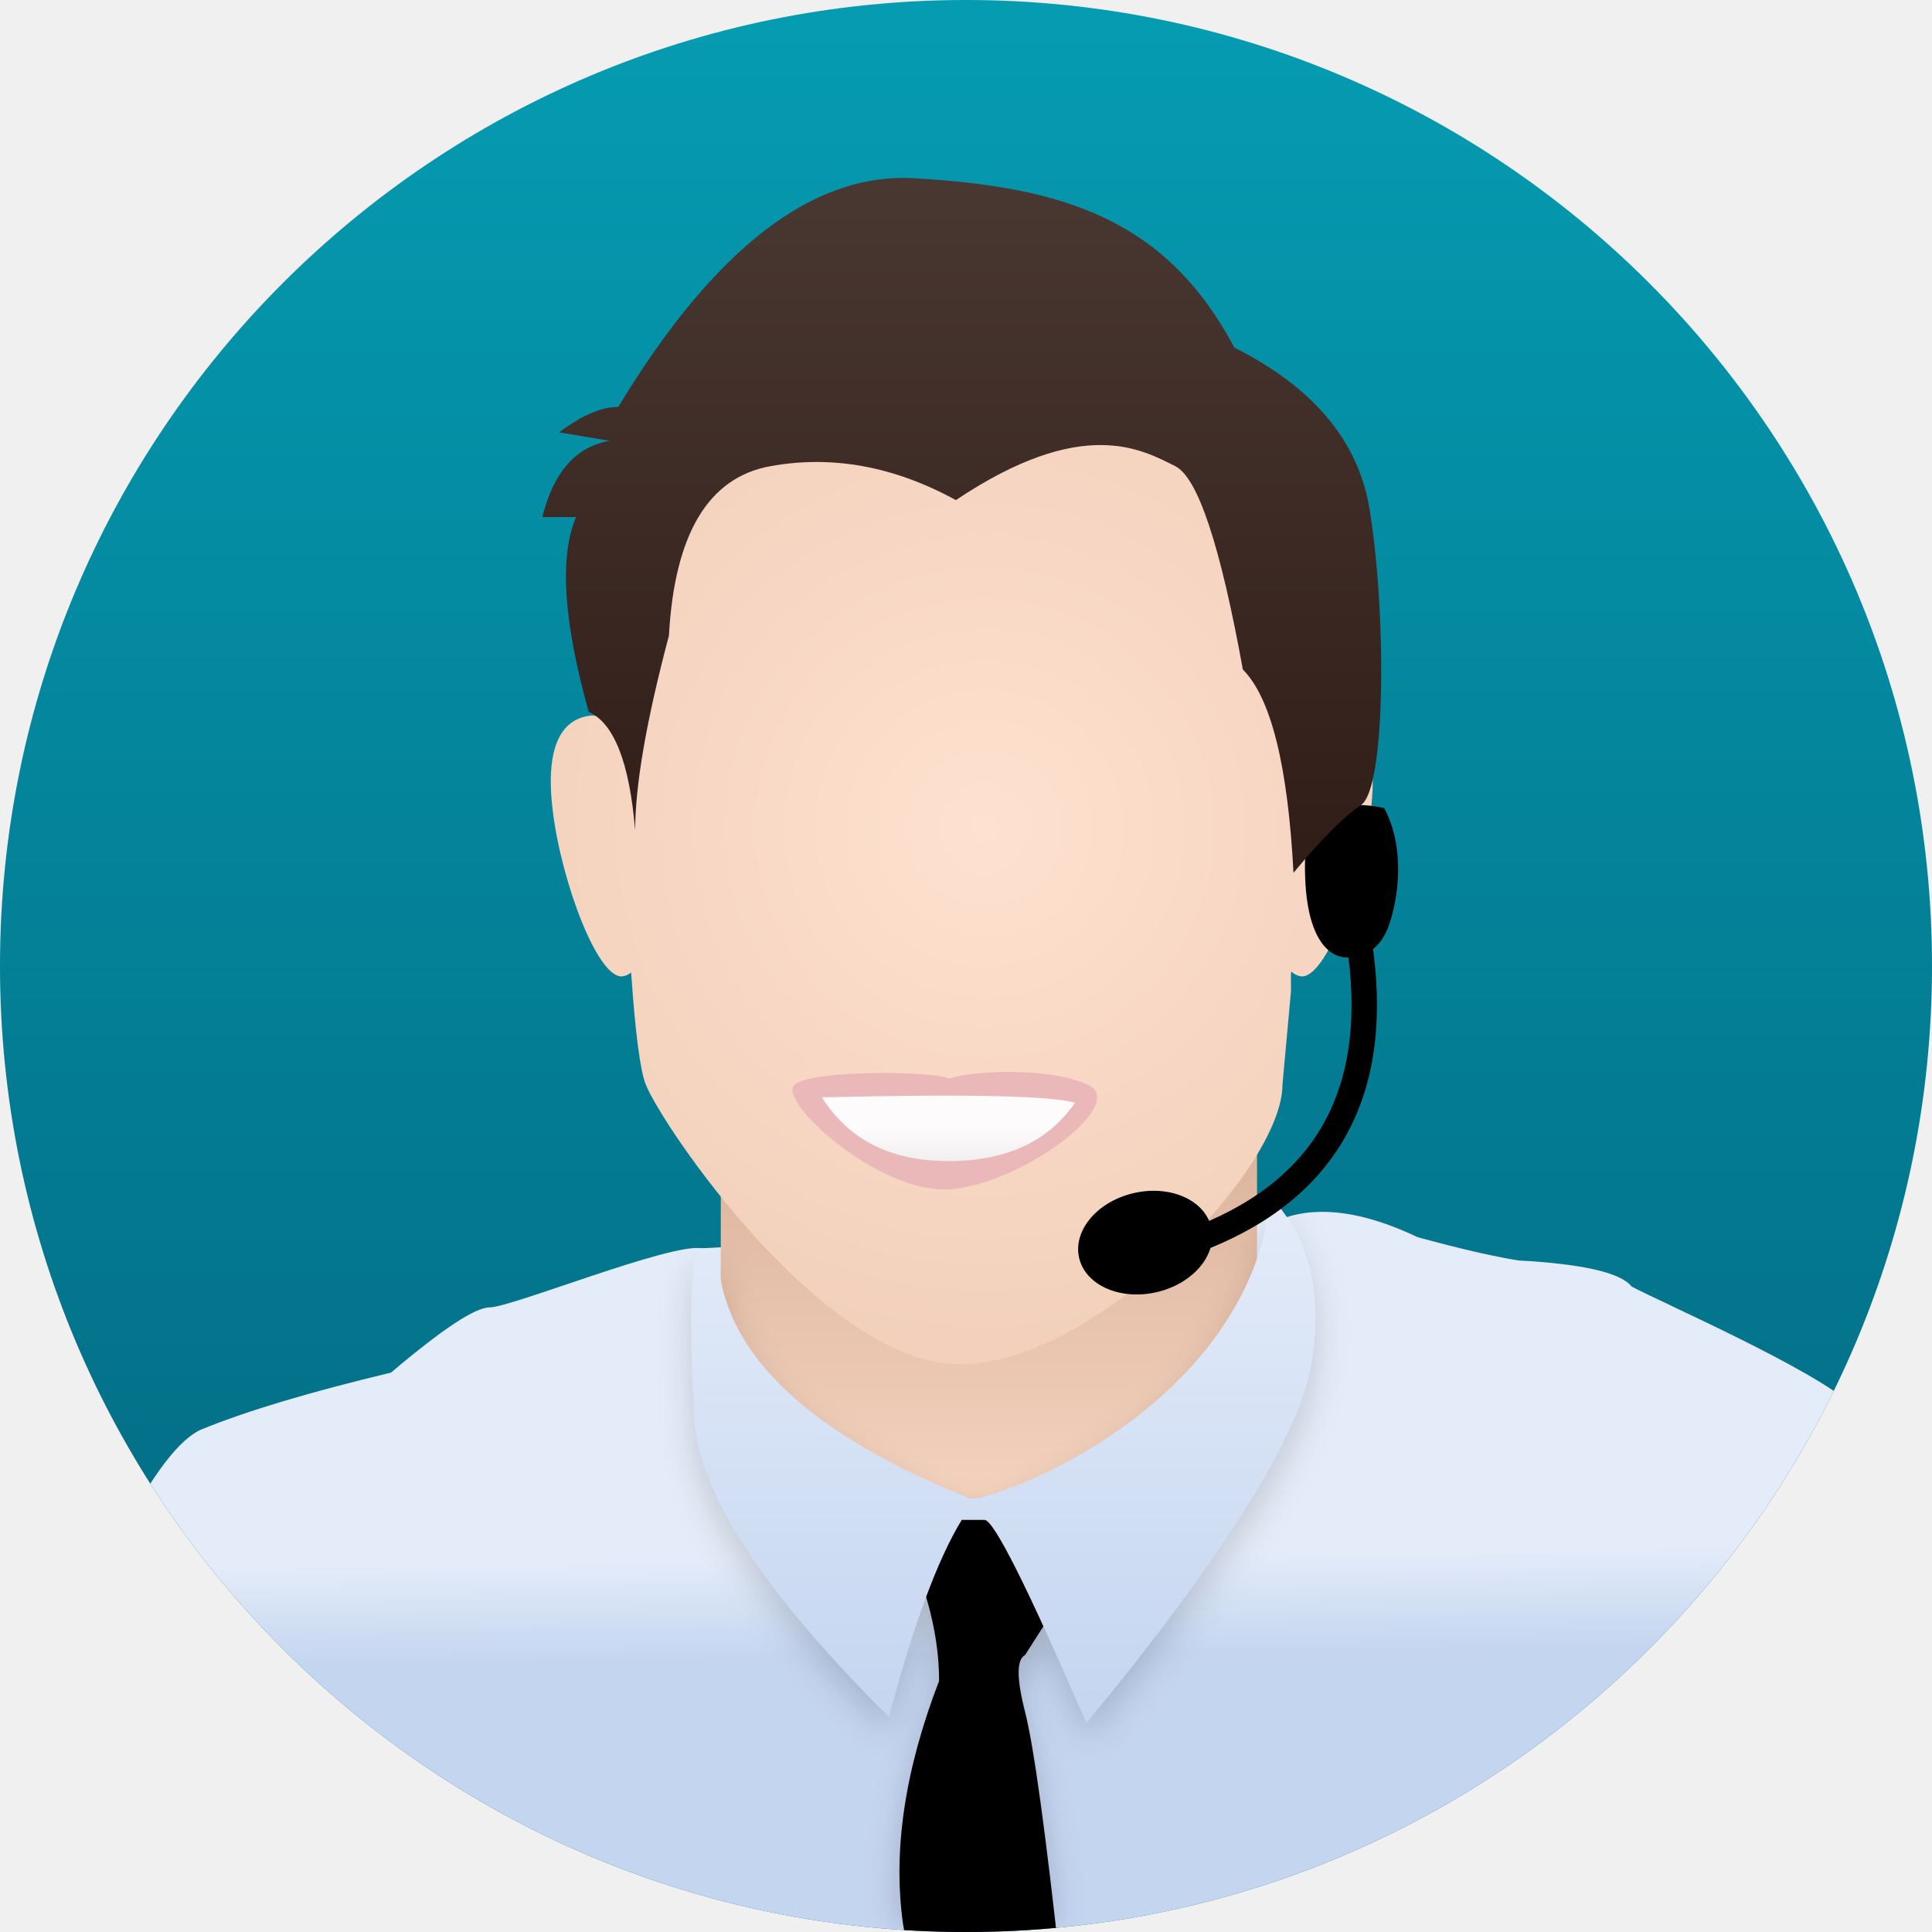
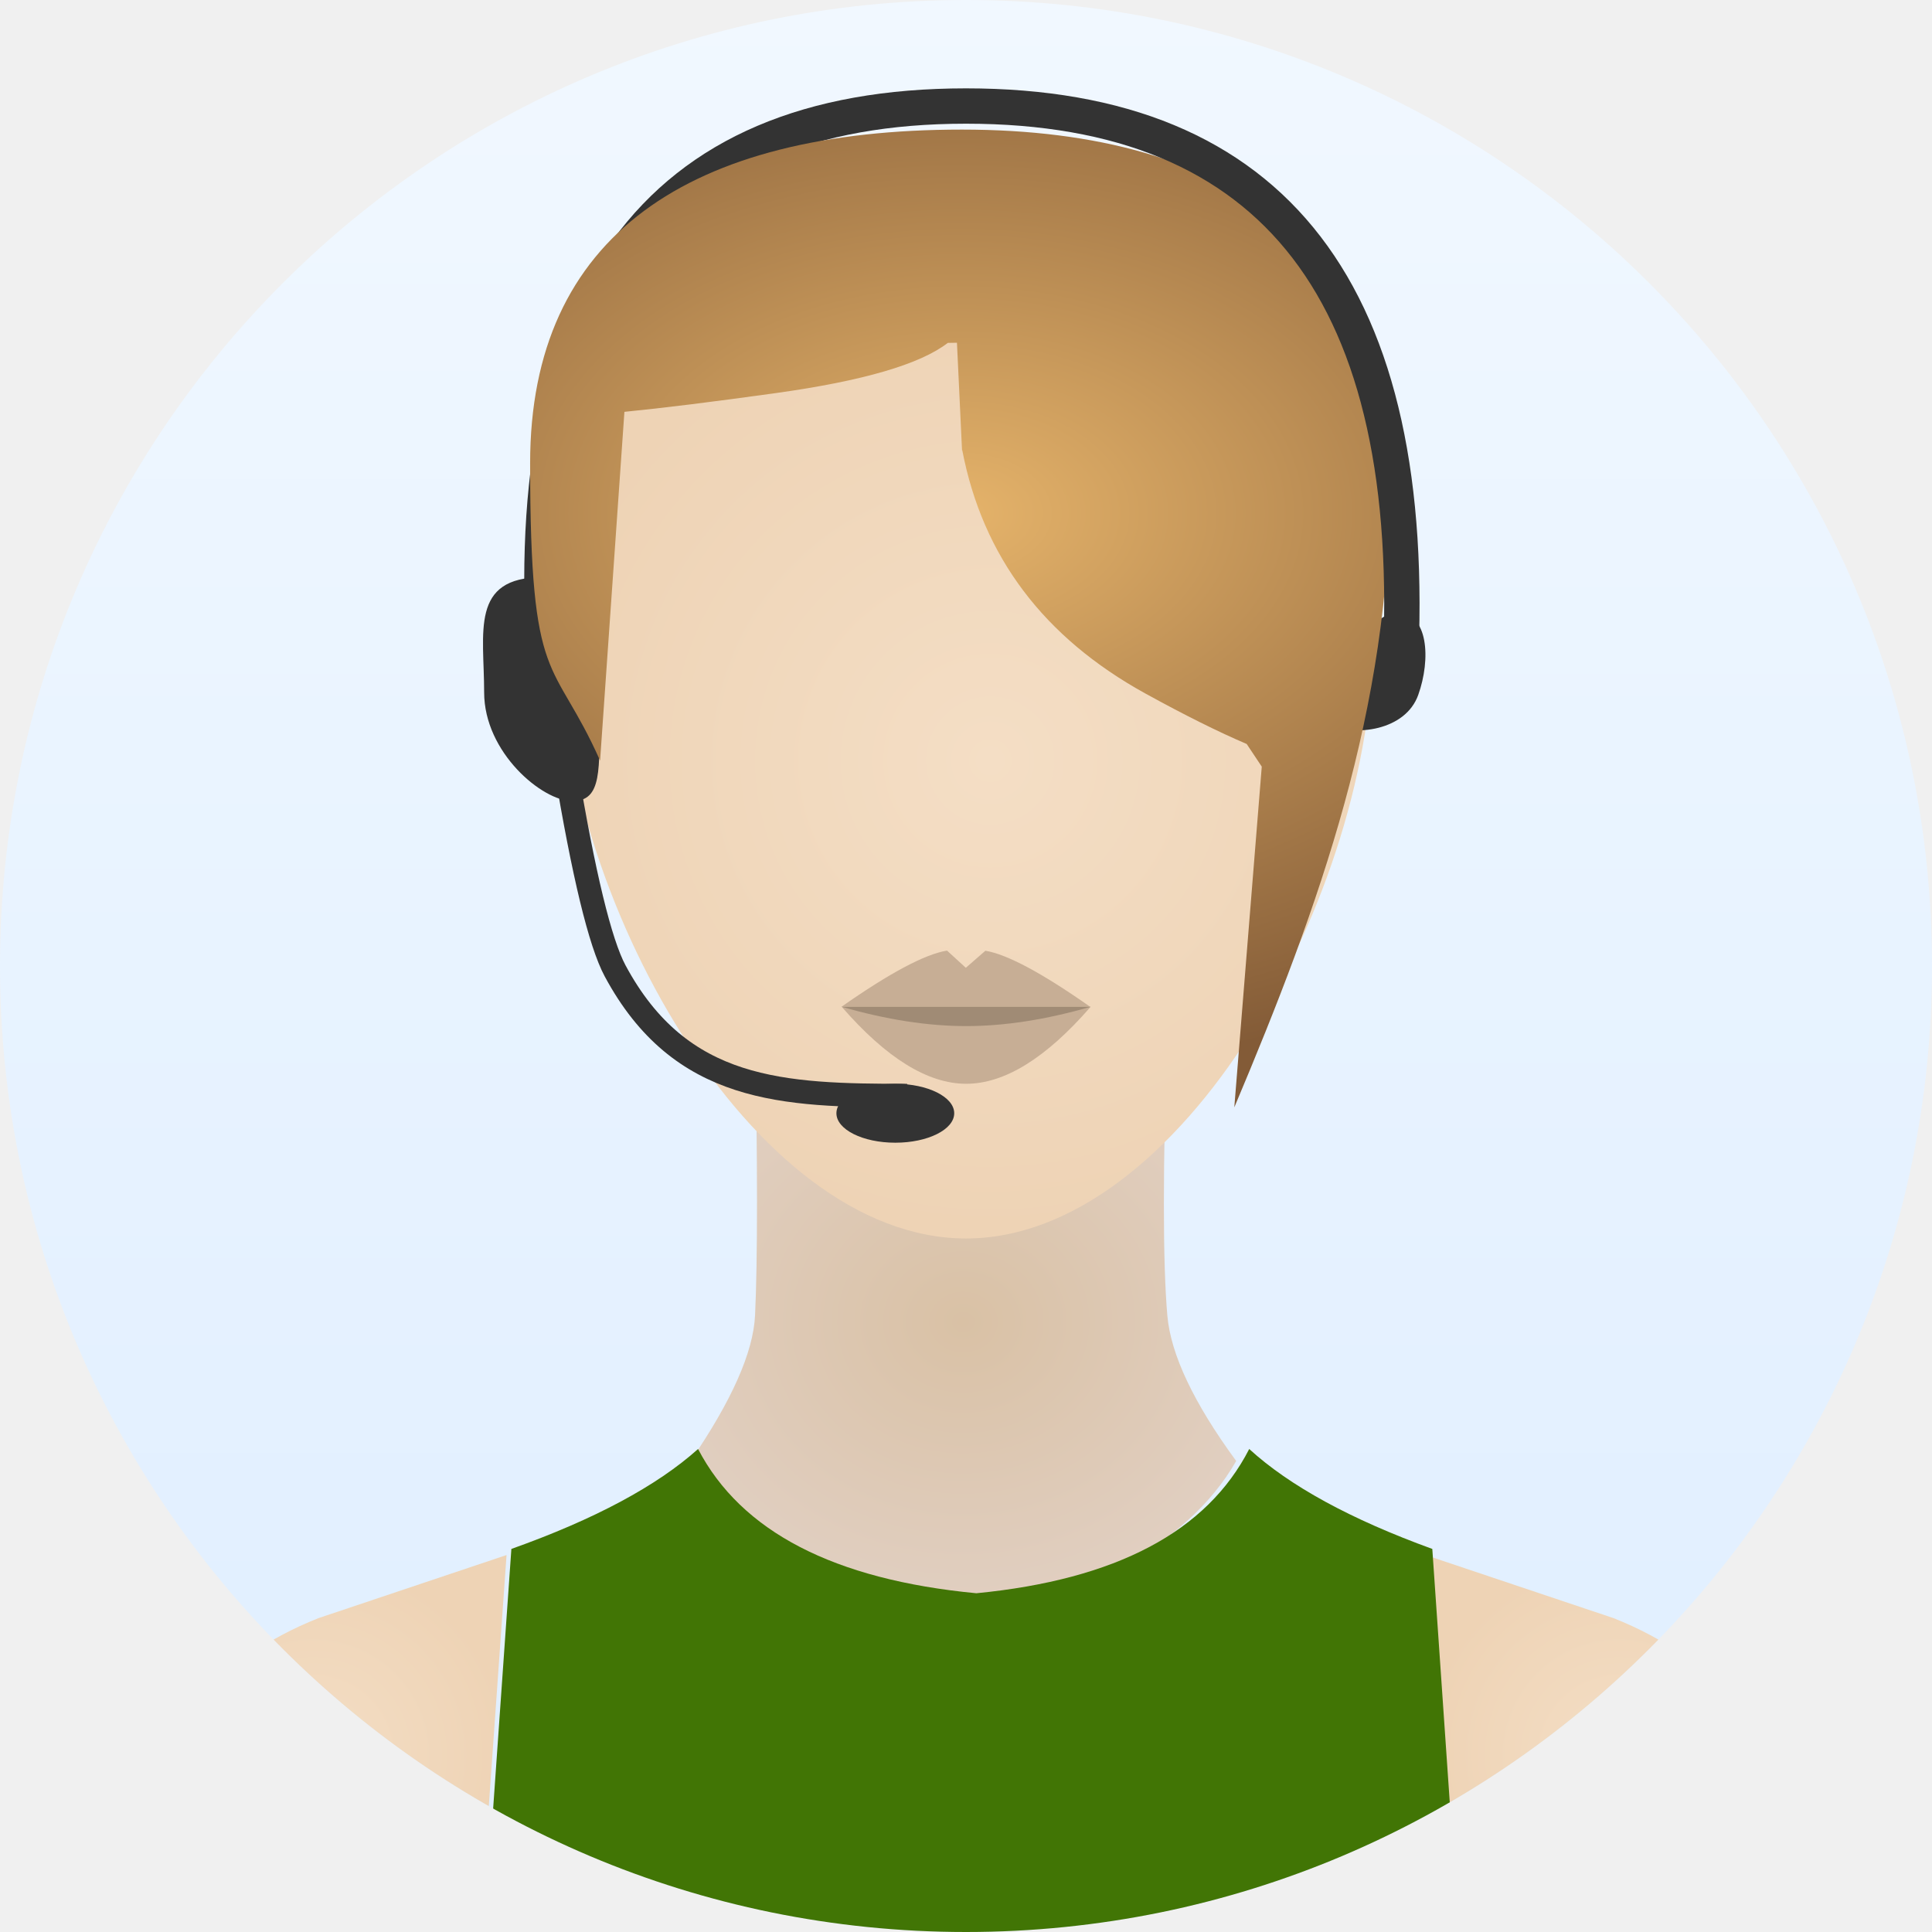
- <svg xmlns="http://www.w3.org/2000/svg" xmlns:xlink="http://www.w3.org/1999/xlink" width="228px" height="228px" viewBox="0 0 228 228" version="1.1">
+ <svg xmlns="http://www.w3.org/2000/svg" xmlns:xlink="http://www.w3.org/1999/xlink" width="164px" height="164px" viewBox="0 0 164 164" version="1.1">
  <defs>
    <linearGradient x1="50%" y1="0%" x2="50%" y2="100%" id="linearGradient-1">
-       <stop stop-color="#059CB2" offset="0%" />
-       <stop stop-color="#02637B" offset="100%" />
+       <stop stop-color="#F1F8FF" offset="0%" />
+       <stop stop-color="#DFEEFF" offset="100%" />
    </linearGradient>
-     <circle id="path-2" cx="114" cy="114" r="114" />
-     <linearGradient x1="50%" y1="41.357%" x2="50.518%" y2="57.154%" id="linearGradient-4">
-       <stop stop-color="#E4ECF9" offset="0%" />
-       <stop stop-color="#E4ECF9" offset="17.252%" />
-       <stop stop-color="#C4D5F0" offset="100%" />
-     </linearGradient>
-     <linearGradient x1="50%" y1="0%" x2="50%" y2="100%" id="linearGradient-5">
-       <stop stop-color="#D9B098" offset="0%" />
-       <stop stop-color="#F5D4C0" offset="100%" />
-     </linearGradient>
-     <path d="M111.688,165.571 C113.112,169.692 113.824,173.627 113.824,177.376 C109.781,187.859 108.36,197.4 109.562,206 L110.437,211.235 L128.145,211.235 C126.377,195.066 124.986,185.001 123.973,181.04 C122.959,177.079 122.959,174.835 123.973,174.309 L126.74,169.973 L123.099,157.076 L113.824,157.076 L111.688,165.571 Z" id="path-6" />
-     <filter x="-36.8%" y="-9.2%" width="173.7%" height="125.8%" filterUnits="objectBoundingBox" id="filter-7">
-       <feOffset dx="0" dy="2" in="SourceAlpha" result="shadowOffsetOuter1" />
-       <feGaussianBlur stdDeviation="2" in="shadowOffsetOuter1" result="shadowBlurOuter1" />
-       <feColorMatrix values="0 0 0 0 0   0 0 0 0 0   0 0 0 0 0  0 0 0 0.185 0" type="matrix" in="shadowBlurOuter1" />
-     </filter>
-     <linearGradient x1="50%" y1="0%" x2="50%" y2="100%" id="linearGradient-8">
-       <stop stop-color="#E4ECF9" offset="0%" />
-       <stop stop-color="#C4D5F0" offset="100%" />
-     </linearGradient>
-     <path d="M87.702,126.315 C87.732,138.081 97.671,147.925 117.519,155.849 C120.39,156.083 146.411,146.649 152.132,125 L152.849,120.156 C157.568,125.038 159.194,131.707 157.728,140.163 C156.262,148.619 147.42,162.683 131.203,182.355 C124.291,166.361 120.282,158.364 119.177,158.364 L116.5,158.364 C113.63,163.056 110.769,170.808 107.916,181.619 C93.231,167.079 85.573,155.389 84.94,146.55 C84.244,133.507 84.53,126.762 85.799,126.315 L87.702,126.315 Z" id="path-9" />
-     <filter x="-9.5%" y="-8.0%" width="119.0%" height="122.5%" filterUnits="objectBoundingBox" id="filter-10">
-       <feOffset dx="0" dy="2" in="SourceAlpha" result="shadowOffsetOuter1" />
-       <feGaussianBlur stdDeviation="2" in="shadowOffsetOuter1" result="shadowBlurOuter1" />
-       <feColorMatrix values="0 0 0 0 0   0 0 0 0 0   0 0 0 0 0  0 0 0 0.149 0" type="matrix" in="shadowBlurOuter1" />
-     </filter>
-     <radialGradient cx="52.791%" cy="43.98%" fx="52.791%" fy="43.98%" r="116.495%" gradientTransform="translate(0.527908,0.439799),scale(1,0.858407),rotate(90),translate(-0.527908,-0.439799)" id="radialGradient-11">
-       <stop stop-color="#FEE1CF" offset="0%" />
-       <stop stop-color="#E8C2AB" offset="100%" />
+     <circle id="path-2" cx="82" cy="82" r="82" />
+     <radialGradient cx="50%" cy="51.076%" fx="50%" fy="51.076%" r="51.948%" gradientTransform="translate(0.5,0.510759),scale(1,0.941796),rotate(90),scale(1,1.125132),translate(-0.5,-0.510759)" id="radialGradient-4">
+       <stop stop-color="#D9C1A5" offset="0%" />
+       <stop stop-color="#E1CFC1" offset="100%" />
    </radialGradient>
-     <linearGradient x1="56.007%" y1="0%" x2="56.007%" y2="100%" id="linearGradient-12">
-       <stop stop-color="#493732" offset="0%" />
-       <stop stop-color="#301D18" offset="100%" />
-     </linearGradient>
-     <linearGradient x1="50%" y1="50%" x2="50%" y2="100%" id="linearGradient-13">
-       <stop stop-color="#FDFBFB" offset="0%" />
-       <stop stop-color="#F1EFEF" offset="100%" />
-     </linearGradient>
-     <path d="M100,108.5 C117.125,108.09 127.077,108.303 129.856,109.142 C126.708,113.729 121.732,116.023 114.928,116.023 C108.124,116.023 103.148,113.516 100,108.5 Z" id="path-14" />
+     <radialGradient cx="52.971%" cy="50%" fx="52.971%" fy="50%" r="57.574%" gradientTransform="translate(0.52971,0.5),scale(1,0.852778),rotate(-90),translate(-0.52971,-0.5)" id="radialGradient-5">
+       <stop stop-color="#F4DEC5" offset="0%" />
+       <stop stop-color="#EED3B5" offset="100%" />
+     </radialGradient>
+     <radialGradient cx="50%" cy="39.211%" fx="50%" fy="39.211%" r="65.541%" gradientTransform="translate(0.5,0.392105),scale(1,0.879518),rotate(-90),scale(1,1.507309),translate(-0.5,-0.392105)" id="radialGradient-6">
+       <stop stop-color="#E5B36A" offset="0%" />
+       <stop stop-color="#835B37" offset="100%" />
+     </radialGradient>
+     <radialGradient cx="52.971%" cy="50%" fx="52.971%" fy="50%" r="53.849%" gradientTransform="translate(0.52971,0.5),scale(1,0.911765),rotate(-90),translate(-0.52971,-0.5)" id="radialGradient-7">
+       <stop stop-color="#F4DEC5" offset="0%" />
+       <stop stop-color="#EED3B5" offset="100%" />
+     </radialGradient>
+     <path d="M41.876,12.245 C53.735,11.09 61.456,7.008 65.041,1.13686838e-13 C68.475,3.139 73.655,5.967 80.583,8.483 L82.946,42.783 L42.279,42.783 L-7.10542736e-14,42.783 L2.409,8.483 C9.473,5.967 14.755,3.139 18.256,1.13686838e-13 C21.911,7.008 29.784,11.09 41.876,12.245 Z" id="path-8" />
  </defs>
-   <g id="Business-Travel" stroke="none" stroke-width="1" fill="none" fill-rule="evenodd">
-     <g id="Artboard">
-       <g id="Agent">
+   <g id="Marketing-Website-V0.9" stroke="none" stroke-width="1" fill="none" fill-rule="evenodd">
+     <g id="Desktop-2560-TMC" transform="translate(-771, -1035)">
+       <g id="Agent" transform="translate(771, 1035)">
        <mask id="mask-3" fill="white">
          <use xlink:href="#path-2" />
        </mask>
        <use id="Mask" fill="url(#linearGradient-1)" xlink:href="#path-2" />
        <g mask="url(#mask-3)">
-           <g transform="translate(-3, 21)">
-             <path d="M0.5,206 L2.287,201.451 L3.99,192.007 C13.927,164.599 21.553,149.814 26.869,147.651 C32.185,145.488 39.611,143.265 49.147,140.984 C55.191,135.856 59.066,133.292 60.772,133.292 C63.332,133.292 82.13,125.667 85.799,126.315 L154.5,122.751 C158.754,121.267 164.016,122.017 170.287,125 C175.124,126.326 179.084,127.242 182.166,127.749 C189.789,128.159 194.252,129.186 195.553,130.828 C198.886,132.625 217.037,140.539 221.751,144.942 L221.751,213.174 L0.5,214 L0.5,206 Z" id="Shirt" stroke="none" fill="url(#linearGradient-4)" fill-rule="evenodd" />
-             <path d="M88.063,118 L88.063,139.017 C96.629,152.397 106.26,159.087 116.954,159.087 C127.649,159.087 139.113,151.011 151.345,134.857 L151.345,107.5 L88.063,110.052 L88.063,118 Z" id="Neck" stroke="none" fill="url(#linearGradient-5)" fill-rule="evenodd" />
-             <g id="Tie" stroke="none" fill="none">
-               <use fill="black" fill-opacity="1" filter="url(#filter-7)" xlink:href="#path-6" />
-               <use fill="#000000" fill-rule="evenodd" xlink:href="#path-6" />
+           <g transform="translate(12, 9)">
+             <g id="Group-14" stroke="none" stroke-width="1" fill="none" fill-rule="evenodd" transform="translate(35, 15)">
+               <g id="Face-&amp;-Neck">
+                 <path d="M17.093,63.101 L52.093,63.101 C51.7,75.05 51.7,83.245 52.093,87.686 C52.385,90.987 54.332,95.097 57.935,100.015 C53.782,107.354 43.923,112.282 35,112.282 C26.077,112.282 15.523,107.354 11.616,100.015 C15.118,94.902 16.944,90.785 17.093,87.664 C17.314,83.034 17.314,74.846 17.093,63.101 Z" id="Neck" fill="url(#radialGradient-4)" />
+                 <path d="M35,81.13 C53.195,81.13 69.593,52.076 69.593,29.673 C69.593,7.269 54.006,-0.026 35,6.75215824e-05 C15.994,0.026 0.407,7.269 0.407,29.673 C0.407,52.076 16.805,81.13 35,81.13 Z" id="Face" fill="url(#radialGradient-5)" />
+               </g>
+               <g id="Mouth" transform="translate(24.4186, 56.5452)">
+                 <path d="M0.031,4.917 L10.581,4.917 L21.163,4.917 C17.376,9.275 13.854,11.453 10.597,11.453 C7.34,11.453 3.818,9.275 0.031,4.917 Z" id="Path-2" fill="#C7AE95" />
+                 <path d="M0,0.148 L10.55,0.148 L21.131,0.148 C17.042,3.019 14.074,4.607 12.227,4.913 L10.566,3.465 L8.972,4.924 C7.112,4.628 4.122,3.036 0,0.148 Z" id="Path-2-Copy" fill="#C7AE95" transform="translate(10.56571, 2.535794) scale(1, -1) translate(-10.56571, -2.535794) " />
+                 <path d="M0.031,4.917 L10.581,4.917 L21.163,4.917 C17.376,6.01 13.854,6.556 10.597,6.556 C7.34,6.556 3.818,6.01 0.031,4.917 Z" id="Path-2" fill="#A08B75" />
+               </g>
            </g>
-             <g id="Shirt-Collar" stroke="none" fill="none">
-               <use fill="black" fill-opacity="1" filter="url(#filter-10)" xlink:href="#path-9" />
-               <use fill="url(#linearGradient-8)" fill-rule="evenodd" xlink:href="#path-9" />
+             <ellipse id="Oval" stroke="none" fill="#333333" fill-rule="evenodd" cx="64" cy="85.5" rx="5" ry="2.5" />
+             <path d="M36.584,59 C39.136,59 38.881,56.356 38.881,51.252 C38.881,46.149 40.201,40 34.042,40 C27.882,40 29.097,44.669 29.097,49.772 C29.097,54.876 34.033,59 36.584,59 Z" id="Oval" stroke="none" fill="#333333" fill-rule="evenodd" />
+             <path d="M100.598,52.506 C103.062,53.559 107.303,53.02 108.388,49.991 C109.474,46.963 109.255,43 106.582,43 C103.909,43 98.134,51.454 100.598,52.506 Z" id="Oval-Copy-2" stroke="none" fill="#333333" fill-rule="evenodd" />
+             <path d="M36,56 C37.535,65.237 38.941,71.042 40.217,73.416 C45.763,83.732 54.444,84 65,84" id="Path-11" stroke="#333333" stroke-width="2" fill="none" />
+             <path d="M34.382,49 C31.655,16.333 43.527,4.28548979e-15 70,0" id="Path-10" stroke="#333333" stroke-width="3" fill="none" />
+             <path d="M69.663,29.225 L69.232,20.093 L68.455,20.107 C66.112,21.918 61.254,23.337 53.882,24.364 C48.519,25.111 44.226,25.643 41.004,25.959 L38.939,55.565 C34.946,46.603 33,49.654 33,30.32 C33,10.986 46.539,2 69.663,2 C92.787,2 106,12.558 106,31.892 C106,51.225 100.049,67.757 92.775,85 L95.106,56.076 L93.826,54.153 C91.407,53.121 88.547,51.696 85.245,49.879 C76.602,45.121 71.415,38.237 69.685,29.225 L69.663,29.225 Z" id="Combined-Shape" stroke="none" fill="url(#radialGradient-6)" fill-rule="evenodd" />
+             <path d="M70,0 C96.266,0 108.547,16 106.845,48" id="Path-10-Copy" stroke="#333333" stroke-width="3" fill="none" />
+             <path d="M109,123 L124.962,128.355 C129.372,130.107 132.727,132.5 135.027,135.533 C137.326,138.566 138.522,142.465 138.613,147.228 C138.945,150.111 139.407,153.18 140,156.435 L111.405,157 L109,123 Z" id="Left-Shoulder" stroke="none" fill="url(#radialGradient-7)" fill-rule="evenodd" />
+             <path d="M0,123 L15.962,128.355 C20.372,130.107 23.727,132.5 26.027,135.533 C28.326,138.566 29.522,142.465 29.613,147.228 C29.945,150.111 30.407,153.18 31,156.435 L2.405,157 L0,123 Z" id="Right-Shoulder" stroke="none" fill="url(#radialGradient-7)" fill-rule="evenodd" transform="translate(15.5, 140) scale(-1, 1) translate(-15.5, -140) " />
+             <g id="Collar-+-Collar-Copy-Mask" stroke="none" stroke-width="1" fill="none" fill-rule="evenodd" transform="translate(29, 114)">
+               <mask id="mask-9" fill="white">
+                 <use xlink:href="#path-8" />
+               </mask>
+               <use id="Mask" fill="#417505" xlink:href="#path-8" />
            </g>
-             <path d="M76.302,66.363 C76.27,65.204 76.238,64.021 76.207,62.813 L75.206,57 L89.231,27 L148.337,27 L158.703,54 L157.798,64.789 C158.626,63.836 159.489,63.348 160.325,63.45 C163.196,63.802 165.81,66.22 164.765,74.716 C163.72,83.213 159.412,94.571 156.541,94.219 C156.123,94.168 155.734,93.972 155.379,93.649 L155.349,94 L155.349,96 L154.347,107 C154.347,117 132.308,140 116.279,140 C100.25,140 81.216,112 79.213,107 C78.554,105.357 77.977,100.947 77.481,93.768 C77.164,94.021 76.823,94.175 76.459,94.219 C73.588,94.571 69.28,83.213 68.235,74.716 C67.19,66.22 69.804,63.802 72.675,63.45 C73.891,63.301 75.162,64.4 76.302,66.363 Z" id="Face" stroke="none" fill="url(#radialGradient-11)" fill-rule="evenodd" />
-             <g id="Headset" stroke="none" stroke-width="1" fill="none" fill-rule="evenodd" transform="translate(128.1447, 74)">
-               <ellipse id="Oval-Copy" fill="#000000" transform="translate(10, 51.64583) rotate(-13) translate(-10, -51.64583) " cx="10" cy="51.646" rx="8" ry="6" />
-               <path d="M38.807,14.079 C39.802,11.139 40.798,5.257 38.204,0.356 C31.972,-0.95 28.855,1.337 28.855,7.218 C28.855,16.04 31.841,18 33.831,18 C35.822,18 37.812,17.02 38.807,14.079 Z" id="Path-7-Copy-2" fill="#000000" />
-               <path d="M35.227,16 C37.949,33.333 31.825,45 16.855,51" id="Path-2-Copy-2" stroke="#000000" stroke-width="3" />
-             </g>
-             <path d="M115.806,38.018 C108.502,34.02 101.197,32.687 93.893,34.02 C86.589,35.353 82.605,42.017 81.941,54.012 C79.284,64.011 77.956,71.675 77.956,77.005 C77.292,69.006 75.466,64.341 72.478,63.008 C69.49,52.346 68.992,44.682 70.984,40.018 L67,40.018 C68.328,34.687 70.984,31.688 74.968,31.021 L68.992,30.022 C71.648,28.023 73.972,27.023 75.964,27.023 C87.253,8.364 98.873,-0.632 110.826,0.034 C128.754,1.034 140.707,5.032 148.675,20.026 C157.971,24.691 163.284,31.021 164.612,39.018 C166.604,51.013 166.604,72.004 163.616,74.003 C161.624,75.336 158.967,78.002 155.647,82 C154.983,69.339 152.991,61.342 149.671,58.01 C147.015,43.35 144.359,35.353 141.703,34.02 C137.719,32.021 130.746,28.023 115.806,38.018 Z" id="Hair" stroke="none" fill="url(#linearGradient-12)" fill-rule="evenodd" />
-             <path d="M96.786,107 C98.978,105.201 113.294,105.388 115.078,106.305 C116.868,105.473 126.364,104.758 131.355,107 C136.346,109.242 123.524,118.762 115.078,119.344 C106.633,119.926 94.593,108.799 96.786,107 Z" id="Lips" stroke="none" fill="#EAB8B8" fill-rule="evenodd" />
-             <mask id="mask-15" fill="white">
-               <use xlink:href="#path-14" />
-             </mask>
-             <use id="Teeth" stroke="none" fill="url(#linearGradient-13)" fill-rule="evenodd" xlink:href="#path-14" />
          </g>
        </g>
      </g>
    </g>
  </g>
</svg>
